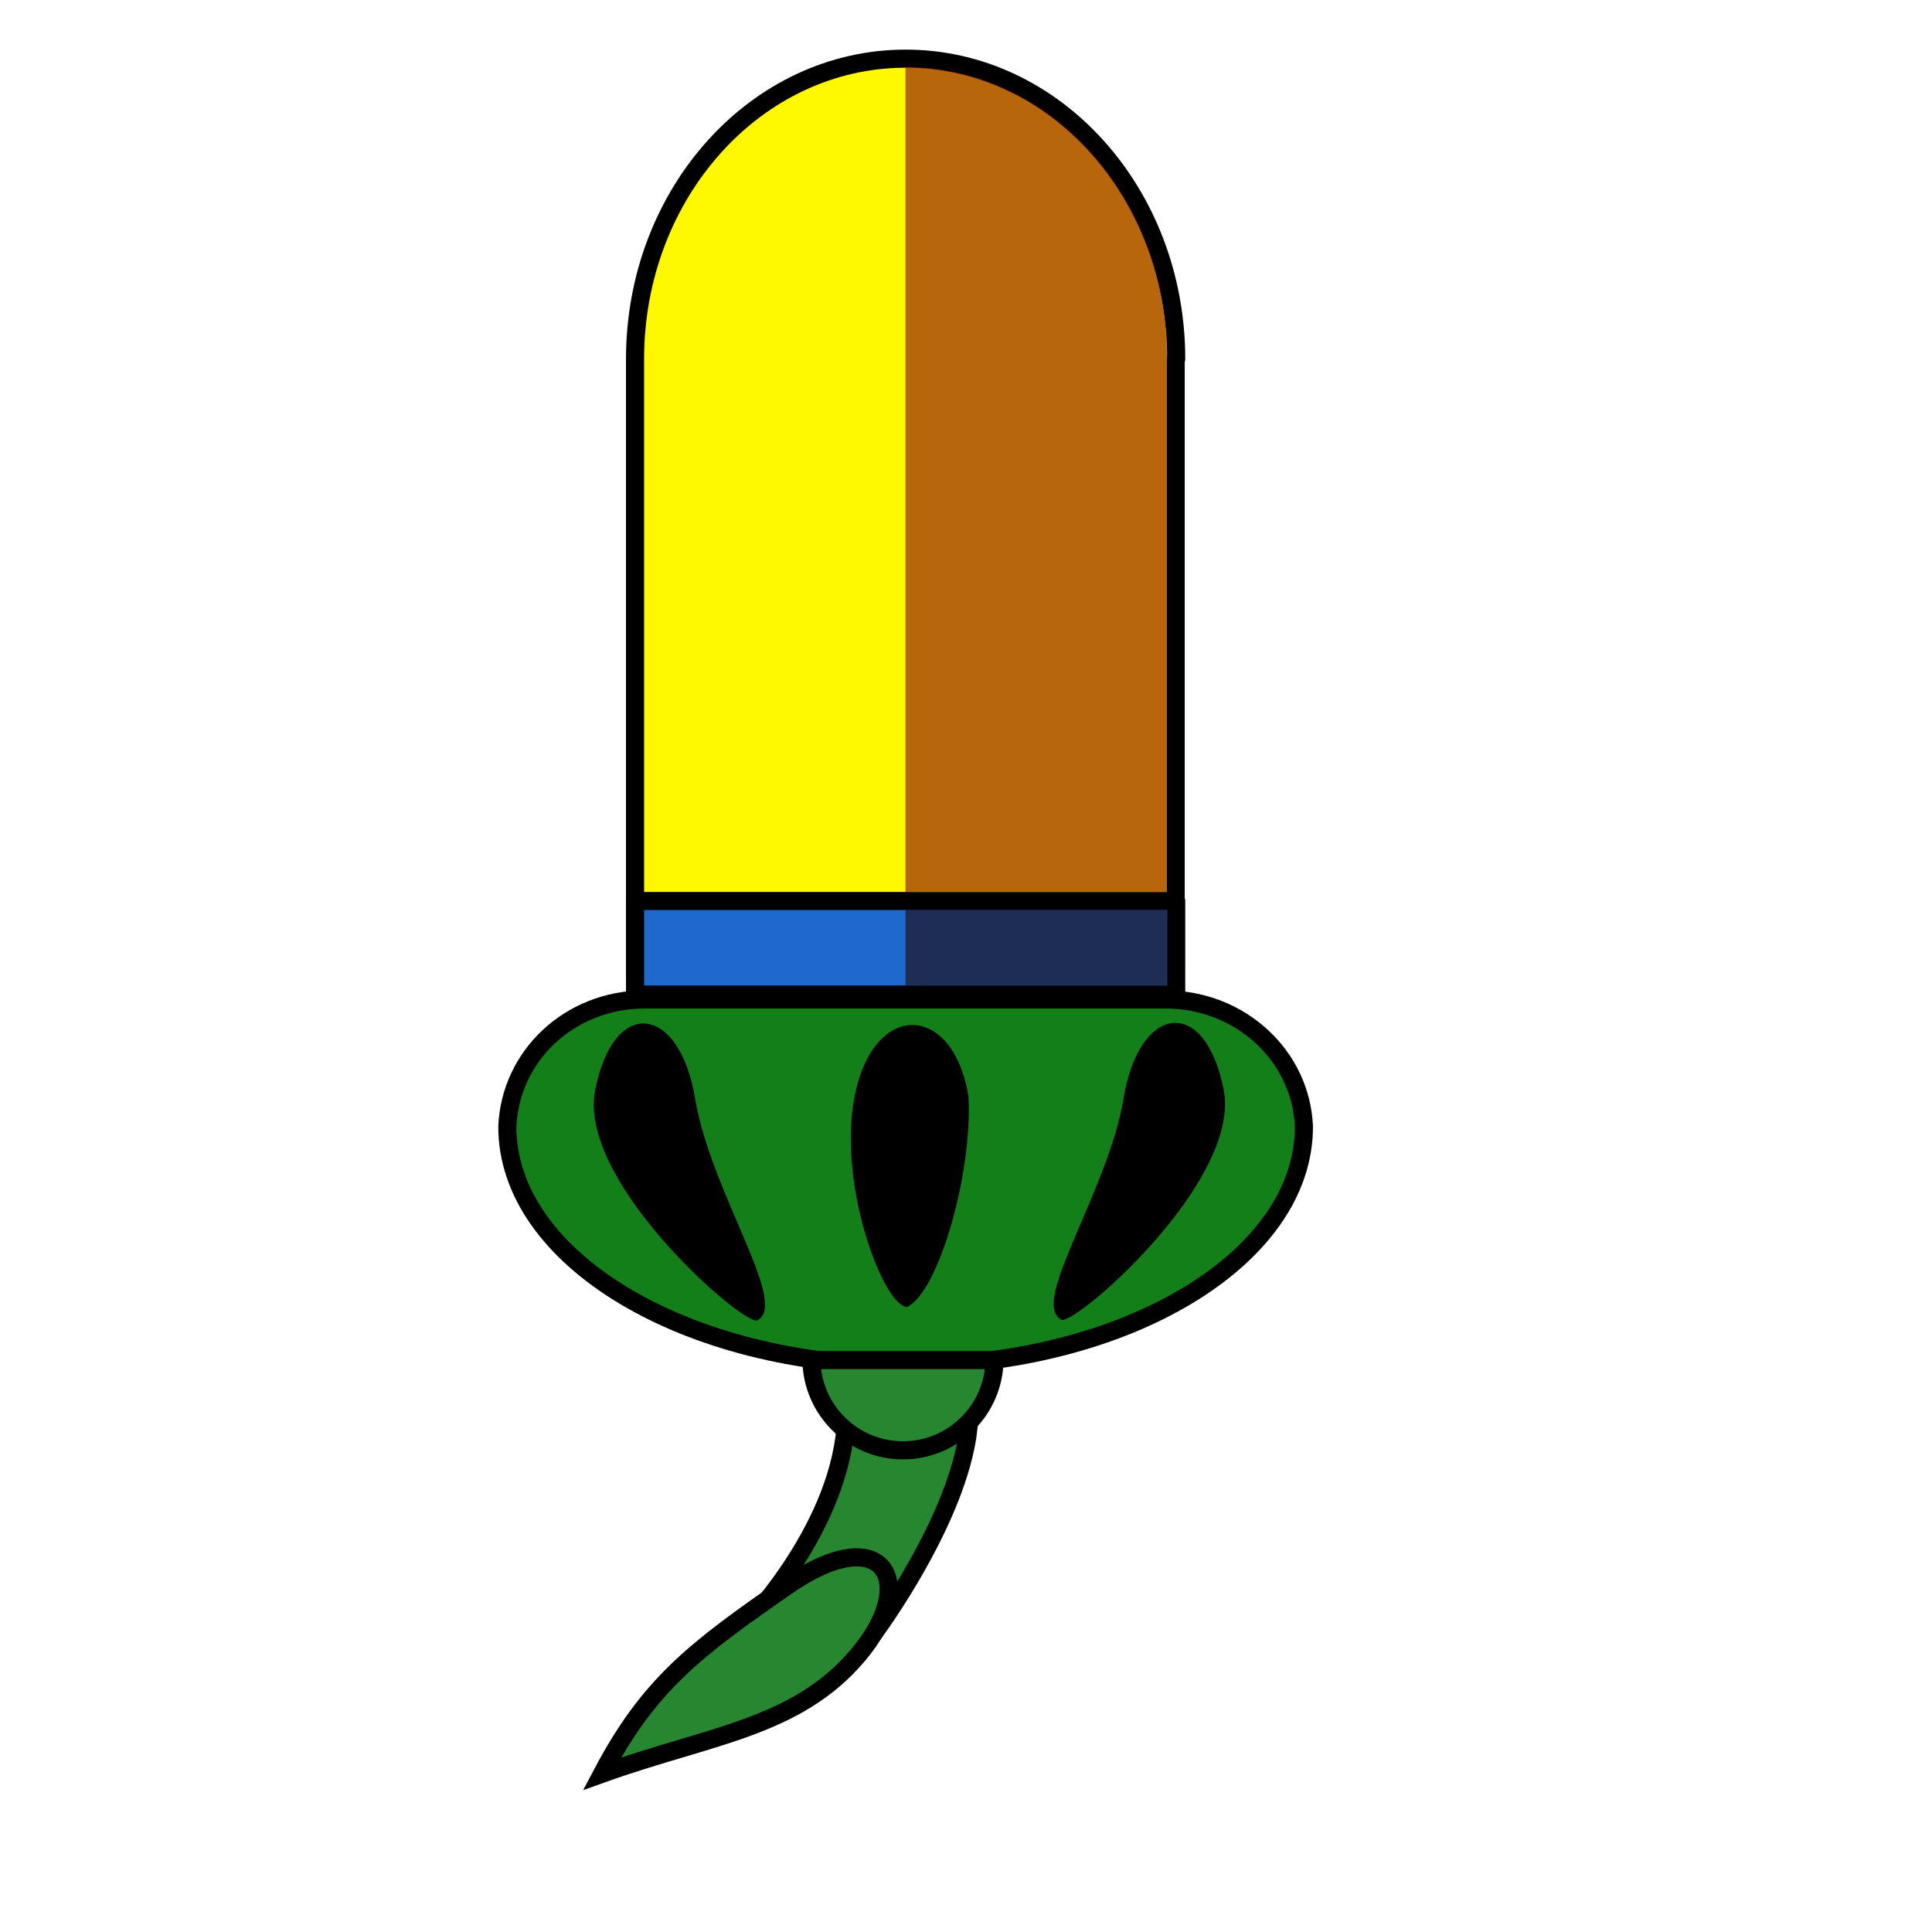
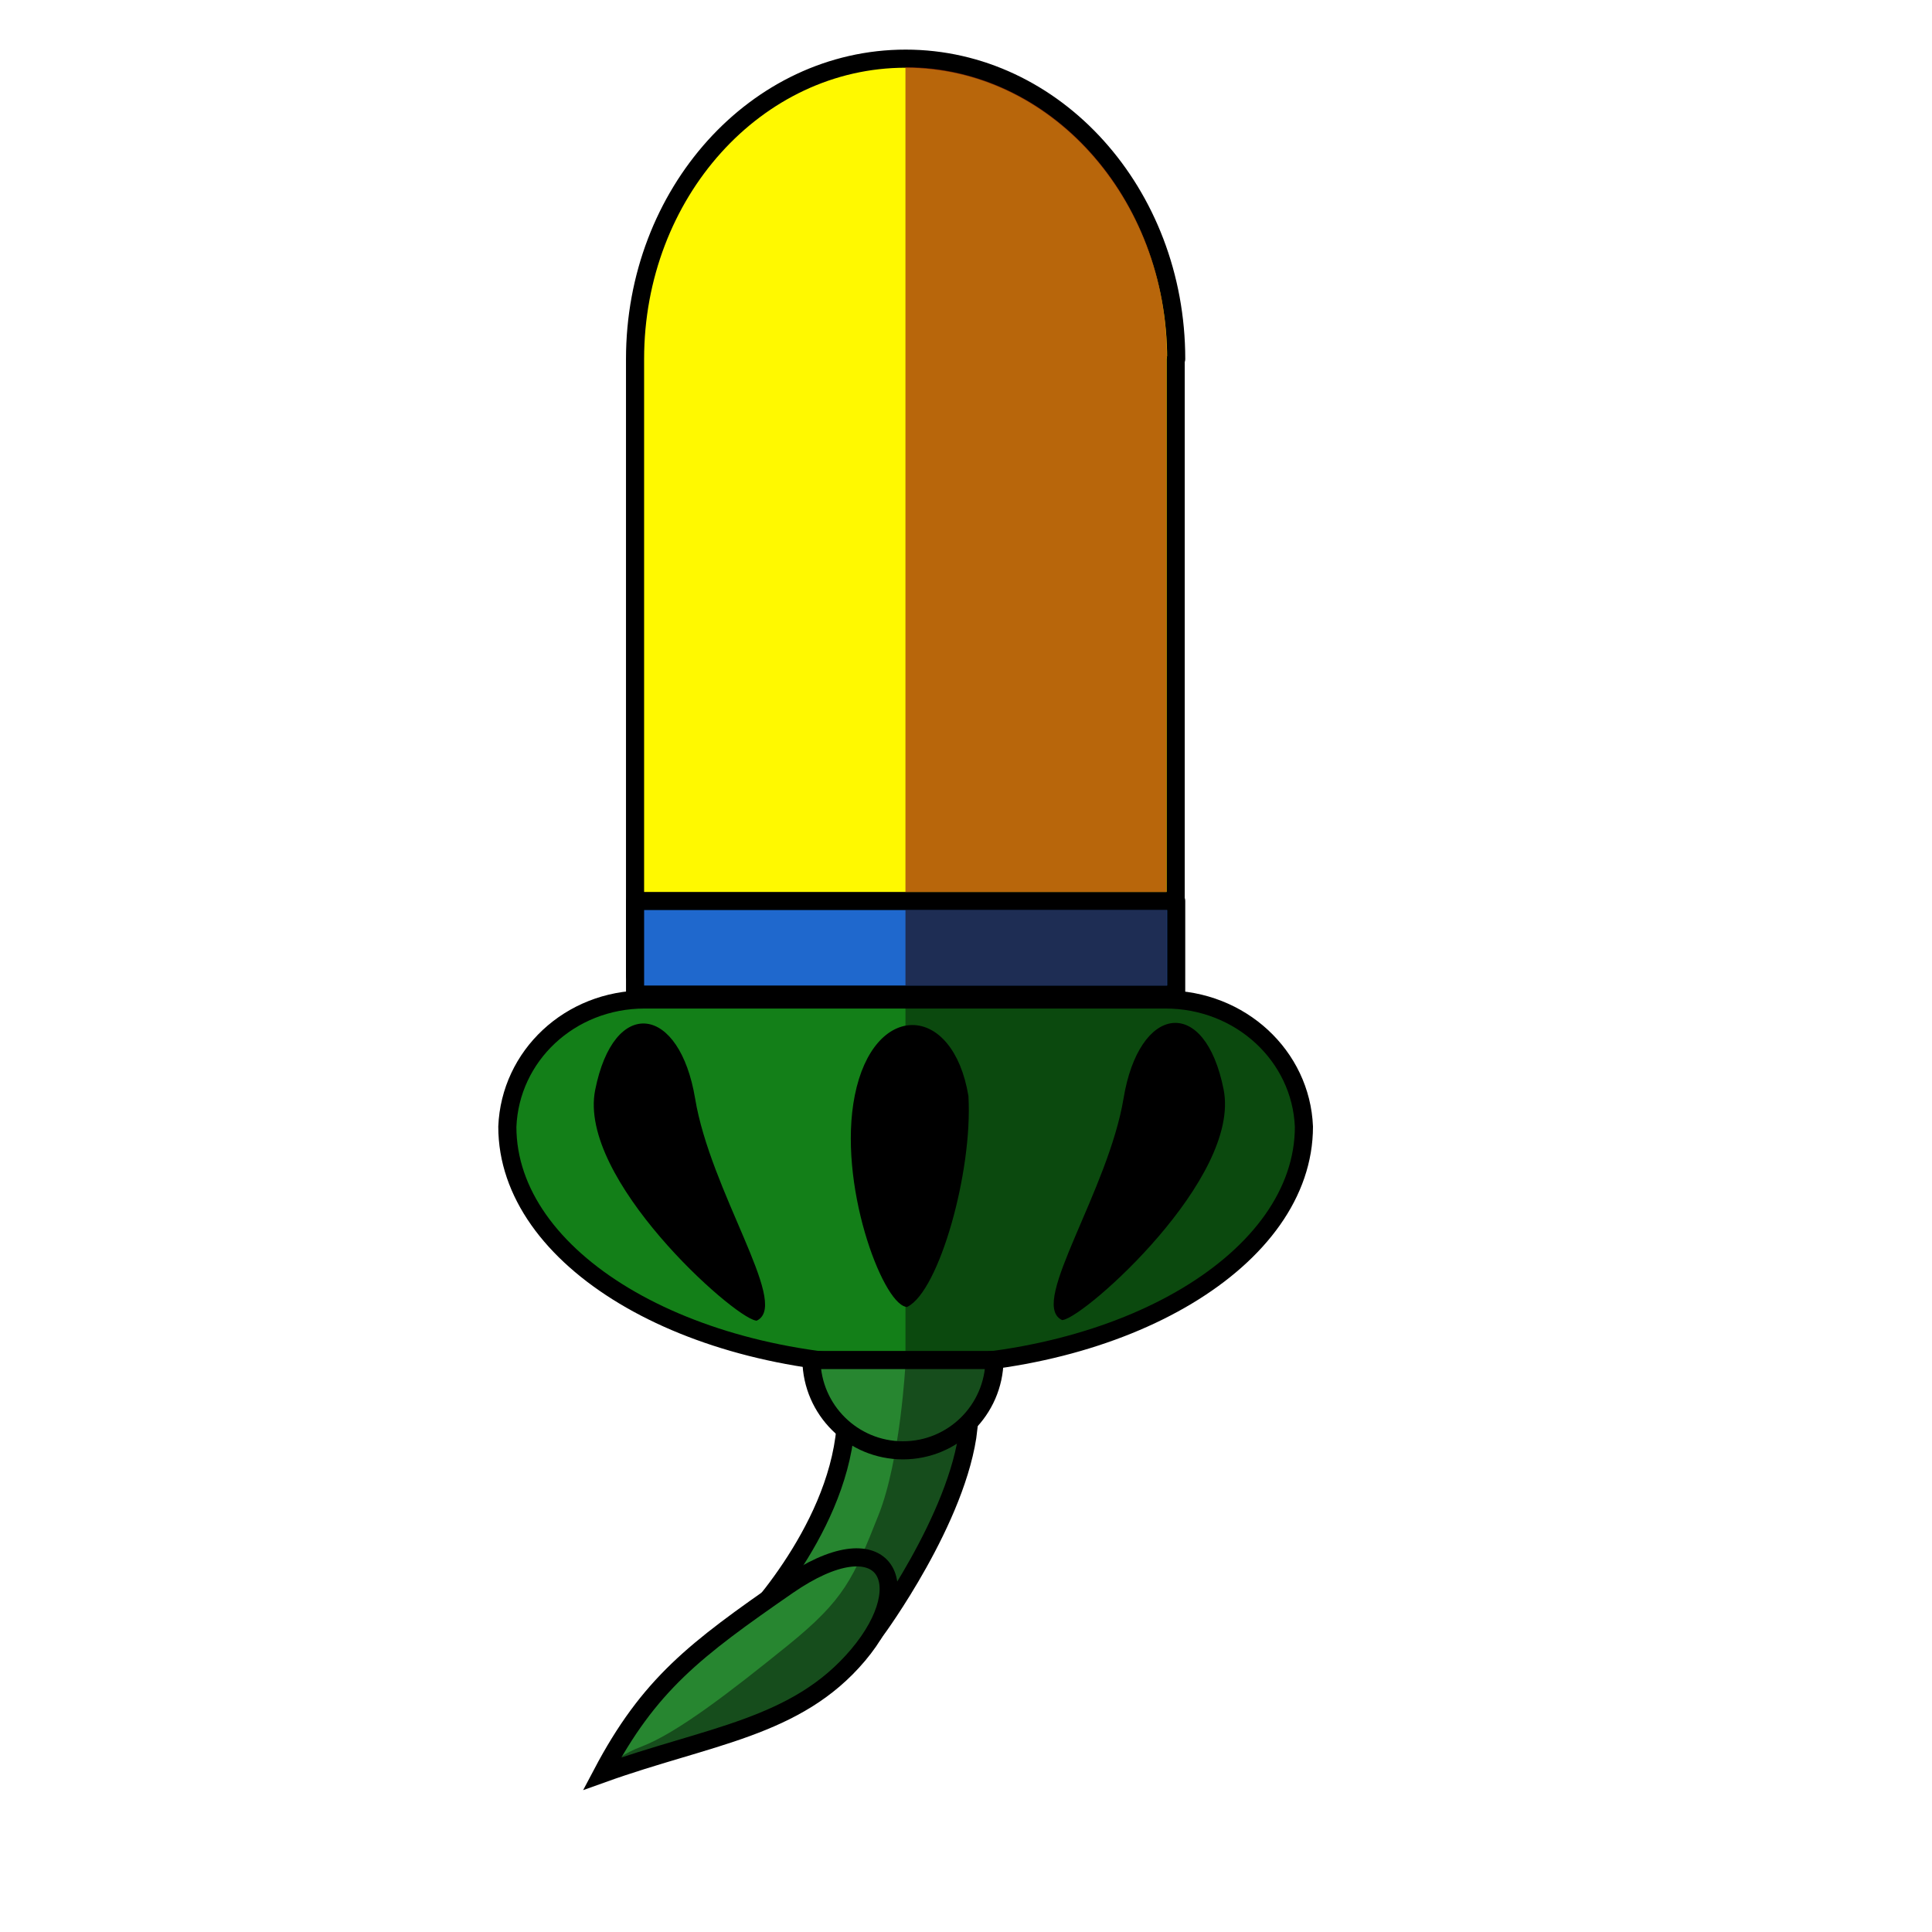
<svg xmlns="http://www.w3.org/2000/svg" width="3cm" height="3cm" id="svg2171">
  <defs id="defs2173" />
  <g id="layer1" style="display:inline">
    <path style="opacity:1;fill:#fff900;fill-opacity:1;fill-rule:evenodd;stroke:#000000;stroke-width:1.063;stroke-linecap:butt;stroke-linejoin:round;stroke-miterlimit:4;stroke-dasharray:none;stroke-dashoffset:0;stroke-opacity:1;display:inline" d="M 53.15,3.443 C 44.383,3.443 37.27,11.341 37.27,21.07 L 37.27,57.258 L 68.998,57.258 L 68.998,21.07 L 69.029,21.07 C 69.029,11.341 61.916,3.443 53.15,3.443 z " id="rect3012" />
    <rect style="opacity:1;fill:#1f68cd;fill-opacity:1;fill-rule:evenodd;stroke:#000000;stroke-width:1.063;stroke-linecap:butt;stroke-linejoin:round;stroke-miterlimit:4;stroke-dasharray:none;stroke-dashoffset:0;stroke-opacity:1;display:inline" id="rect3020" width="31.757" height="5.492" x="37.271" y="52.878" />
    <g id="g5363" transform="translate(2.555855,0.782506)">
      <path id="path3016" d="M 35.281,57.875 C 30.874,57.875 27.385,61.192 27.219,65.344 C 27.219,73.094 37.691,79.375 50.594,79.375 C 63.496,79.375 73.969,73.094 73.969,65.344 C 73.803,61.192 70.251,57.875 65.844,57.875 L 35.281,57.875 z " style="opacity:1;fill:#137f18;fill-opacity:1;fill-rule:evenodd;stroke:#000000;stroke-width:1.063;stroke-linecap:butt;stroke-linejoin:round;stroke-miterlimit:4;stroke-dasharray:none;stroke-dashoffset:0;stroke-opacity:1;display:inline" />
      <path id="path3094" d="M 47.064,83.045 C 46.507,89.299 41.058,94.752 41.058,94.752 L 48.841,94.913 C 48.841,94.913 53.699,88.337 54.281,83.045 L 47.064,83.045 z " style="fill:#278630;fill-opacity:1;fill-rule:evenodd;stroke:#000000;stroke-width:1.063;stroke-linecap:butt;stroke-linejoin:miter;stroke-miterlimit:4;stroke-dasharray:none;stroke-opacity:1" />
      <path transform="matrix(-1,-1.111307e-18,1.111307e-18,-1,87.7254,163.283)" d="M 31.915,84.248 A 5.373,5.373 0 0 1 42.66,84.248 L 37.287,84.248 z" id="path3096" style="opacity:1;fill:#278630;fill-opacity:1;fill-rule:evenodd;stroke:#000000;stroke-width:1.063;stroke-linecap:butt;stroke-linejoin:round;stroke-miterlimit:4;stroke-dasharray:none;stroke-dashoffset:0;stroke-opacity:1" />
      <path id="path3100" d="M 32.776,103.315 C 39.031,101.07 44.19,100.642 47.807,96.346 C 51.436,92.037 49.306,88.366 43.659,92.276 C 38.223,96.041 35.541,98.076 32.776,103.315 z " style="fill:#278630;fill-opacity:1;fill-rule:evenodd;stroke:#000000;stroke-width:1.063;stroke-linecap:butt;stroke-linejoin:miter;stroke-miterlimit:4;stroke-dasharray:none;stroke-opacity:1" />
      <path id="path3104" d="M 50.654,75.822 C 52.447,74.926 54.435,68.019 54.18,63.55 C 53.283,58.17 48.798,58.072 47.708,63.525 C 46.683,68.649 49.313,75.596 50.654,75.822 z " style="fill:#000000;fill-opacity:1;fill-rule:evenodd;stroke:#000000;stroke-width:0.2;stroke-linecap:butt;stroke-linejoin:miter;stroke-miterlimit:4;stroke-dasharray:none;stroke-opacity:1;display:inline" />
      <path id="path3108" d="M 41.833,76.624 C 43.626,75.728 39.038,69.142 38.142,63.71 C 37.246,58.33 33.563,57.751 32.472,63.204 C 31.447,68.328 40.492,76.398 41.833,76.624 z " style="fill:#000000;fill-opacity:1;fill-rule:evenodd;stroke:#000000;stroke-width:0.2;stroke-linecap:butt;stroke-linejoin:miter;stroke-miterlimit:4;stroke-dasharray:none;stroke-opacity:1;display:inline" />
      <path id="path3110" d="M 59.796,76.589 C 58.002,75.693 62.59,69.106 63.486,63.675 C 64.383,58.295 68.066,57.716 69.157,63.169 C 70.182,68.293 61.137,76.363 59.796,76.589 z " style="fill:#000000;fill-opacity:1;fill-rule:evenodd;stroke:#000000;stroke-width:0.2;stroke-linecap:butt;stroke-linejoin:miter;stroke-miterlimit:4;stroke-dasharray:none;stroke-opacity:1;display:inline" />
    </g>
    <path style="opacity:1;fill:#992510;fill-opacity:0.69;fill-rule:evenodd;stroke:none;stroke-width:1.063;stroke-linecap:butt;stroke-linejoin:round;stroke-miterlimit:4;stroke-dasharray:none;stroke-dashoffset:0;stroke-opacity:1;display:inline" d="M 53.139,3.943 L 53.139,52.349 L 68.452,52.349 L 68.452,20.974 L 68.483,20.974 C 68.483,11.57 61.613,3.943 53.139,3.943 z " id="path6836" />
    <rect style="opacity:1;fill:#1d0400;fill-opacity:0.586;fill-rule:evenodd;stroke:none;stroke-width:1.063;stroke-linecap:butt;stroke-linejoin:round;stroke-miterlimit:4;stroke-dasharray:none;stroke-dashoffset:0;stroke-opacity:1" id="rect6844" width="15.34" height="4.433" x="53.14" y="53.404" />
+     <path style="opacity:1;fill:#000000;fill-opacity:0.423;fill-rule:evenodd;stroke:none;stroke-width:1.063;stroke-linecap:butt;stroke-linejoin:round;stroke-miterlimit:4;stroke-dasharray:none;stroke-dashoffset:0;stroke-opacity:1" d="M 53.14,58.429 L 53.14,79.929 C 65.617,79.929 75.731,74.044 76.39,66.648 L 76.39,65.398 C 75.957,61.498 72.607,58.429 68.39,58.429 L 53.14,58.429 z " id="rect6846" />
+     <path style="fill:#000000;fill-opacity:0.423;fill-rule:evenodd;stroke:none;stroke-width:1px;stroke-linecap:butt;stroke-linejoin:miter;stroke-opacity:1" d="M 35.283,104.479 L 44.568,101.3 L 48.353,99.085 L 50.782,96.157 L 54.782,90.015 L 56.567,85.015 L 56.639,83.158 L 57.853,81.444 L 57.996,79.801 C 57.996,79.801 53.139,80.158 53.139,80.087 C 53.139,80.015 52.85,85.662 51.567,88.895 C 50.078,92.647 49.568,93.872 46.211,96.586 C 42.854,99.3 39.724,101.716 37.652,102.502 C 35.581,103.287 35.211,104.407 35.283,104.479 z " id="path6914" />
  </g>
</svg>
